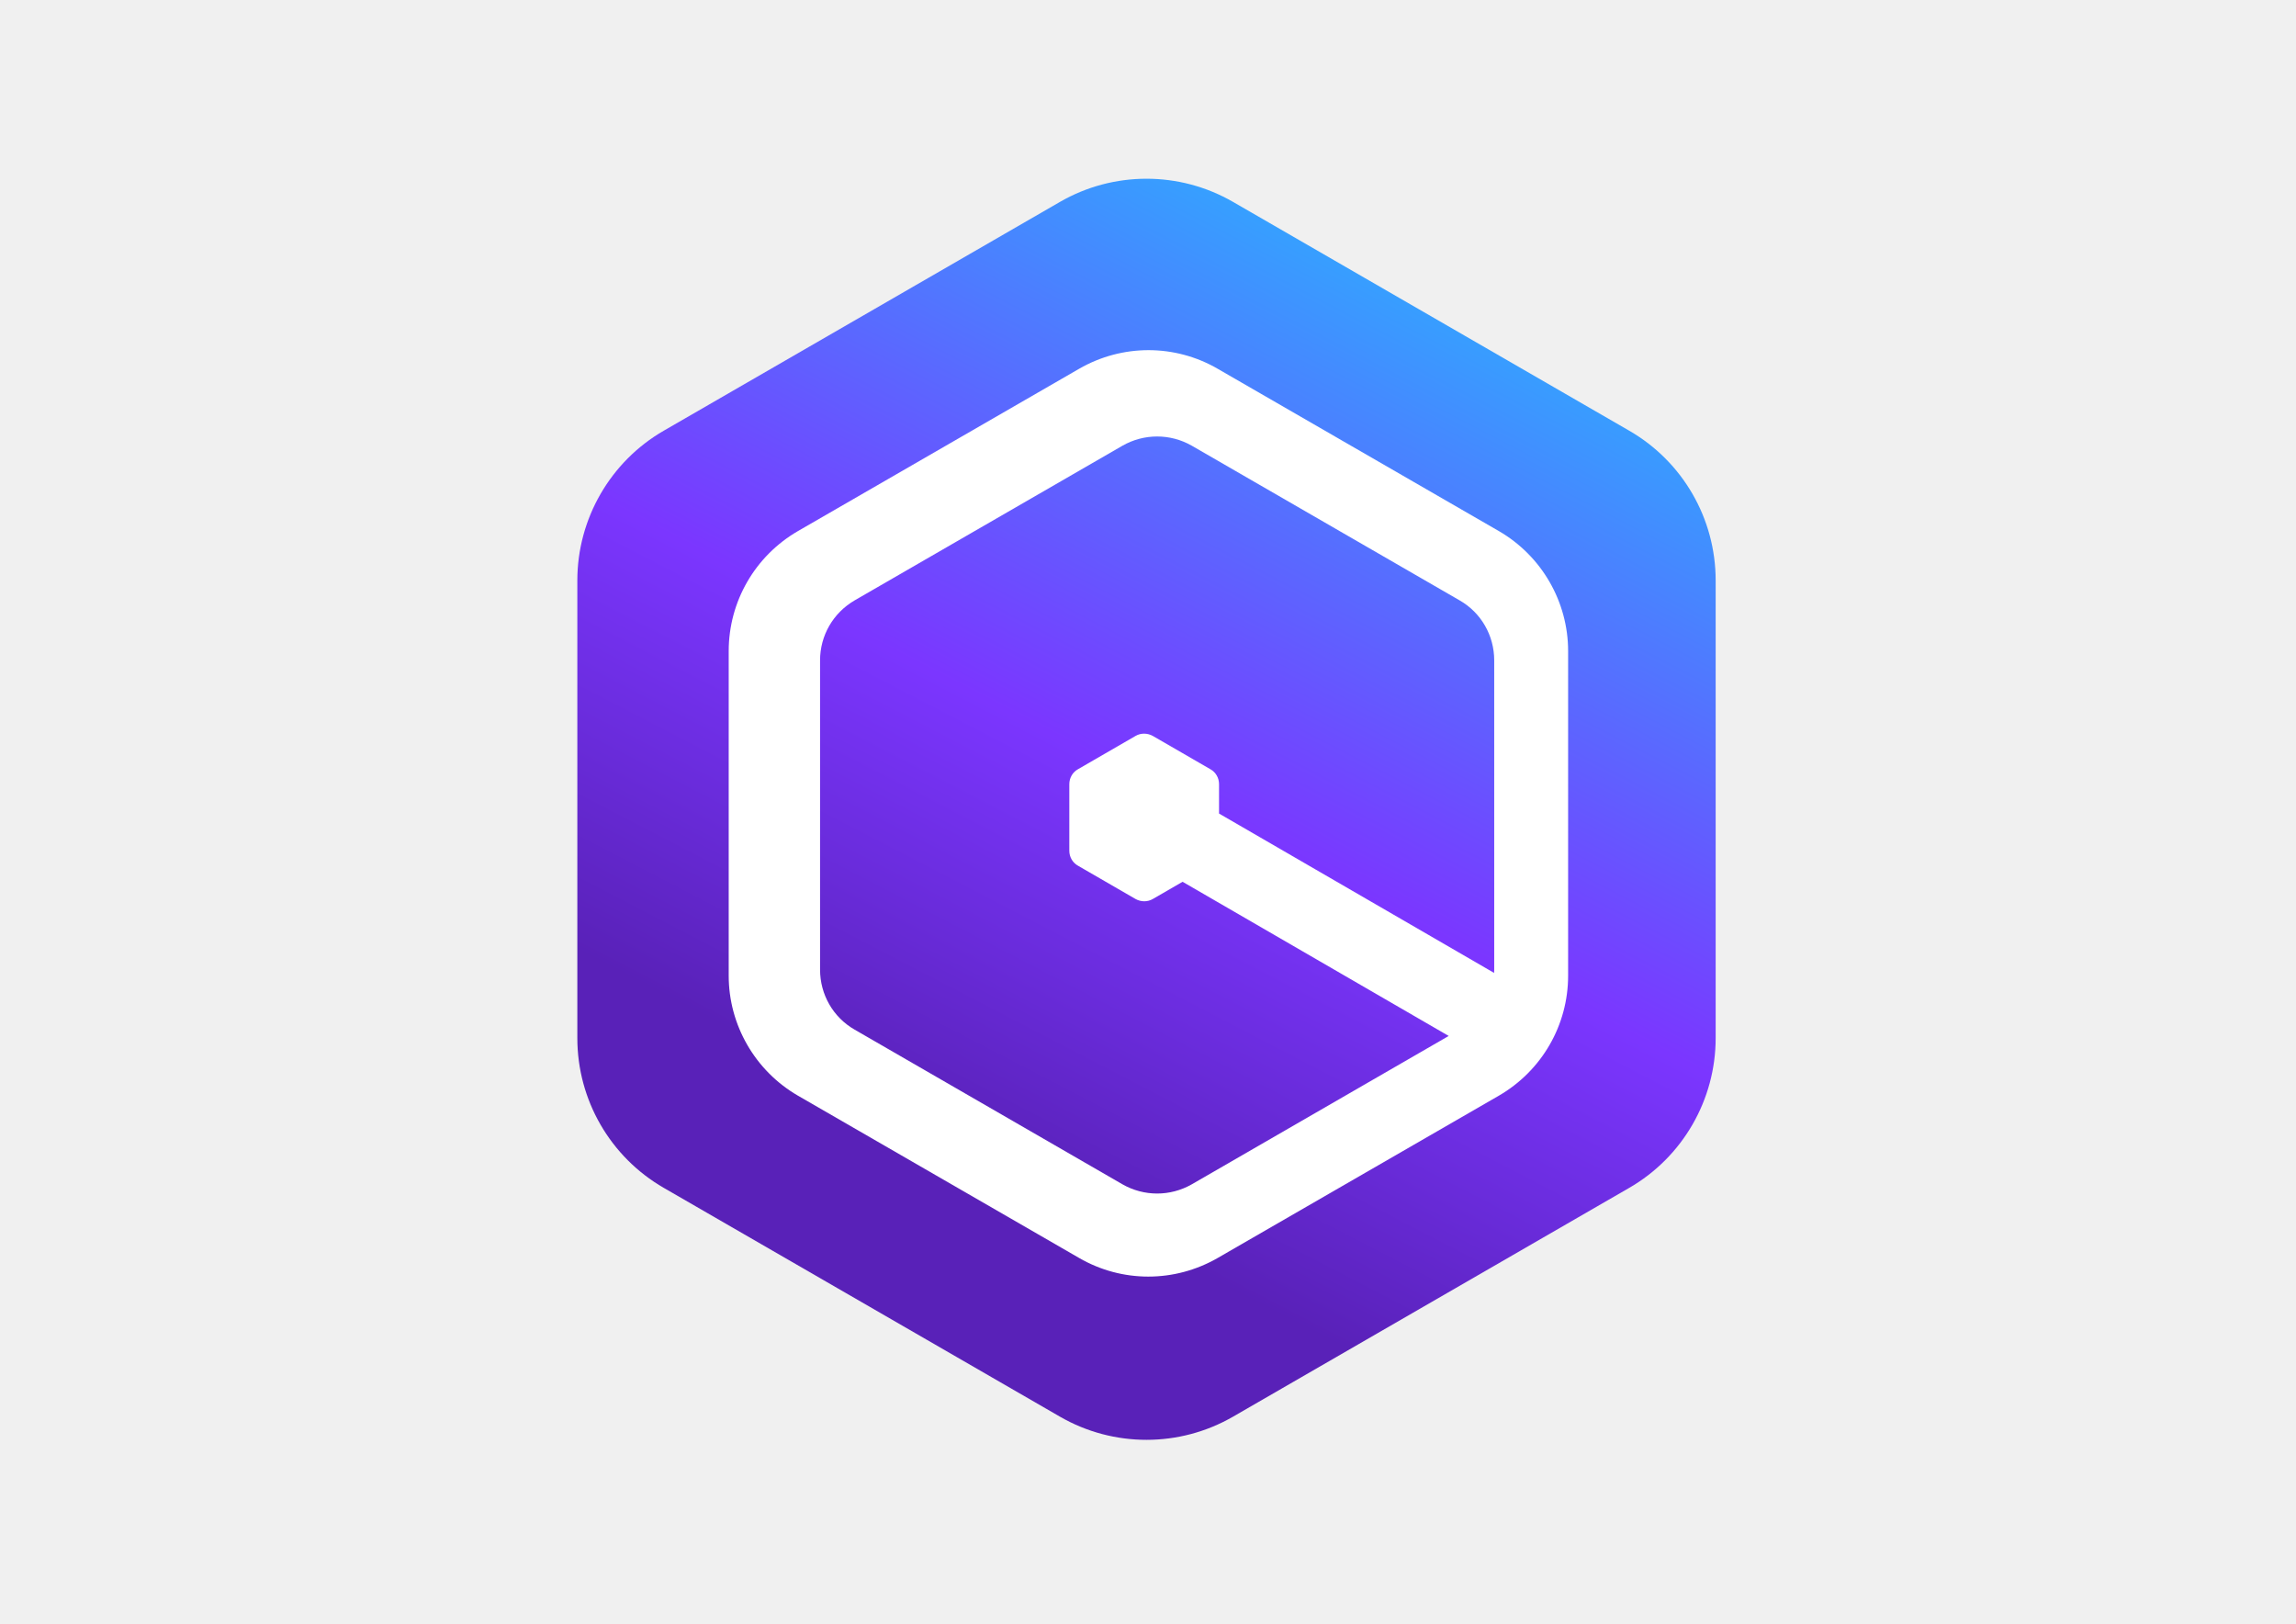
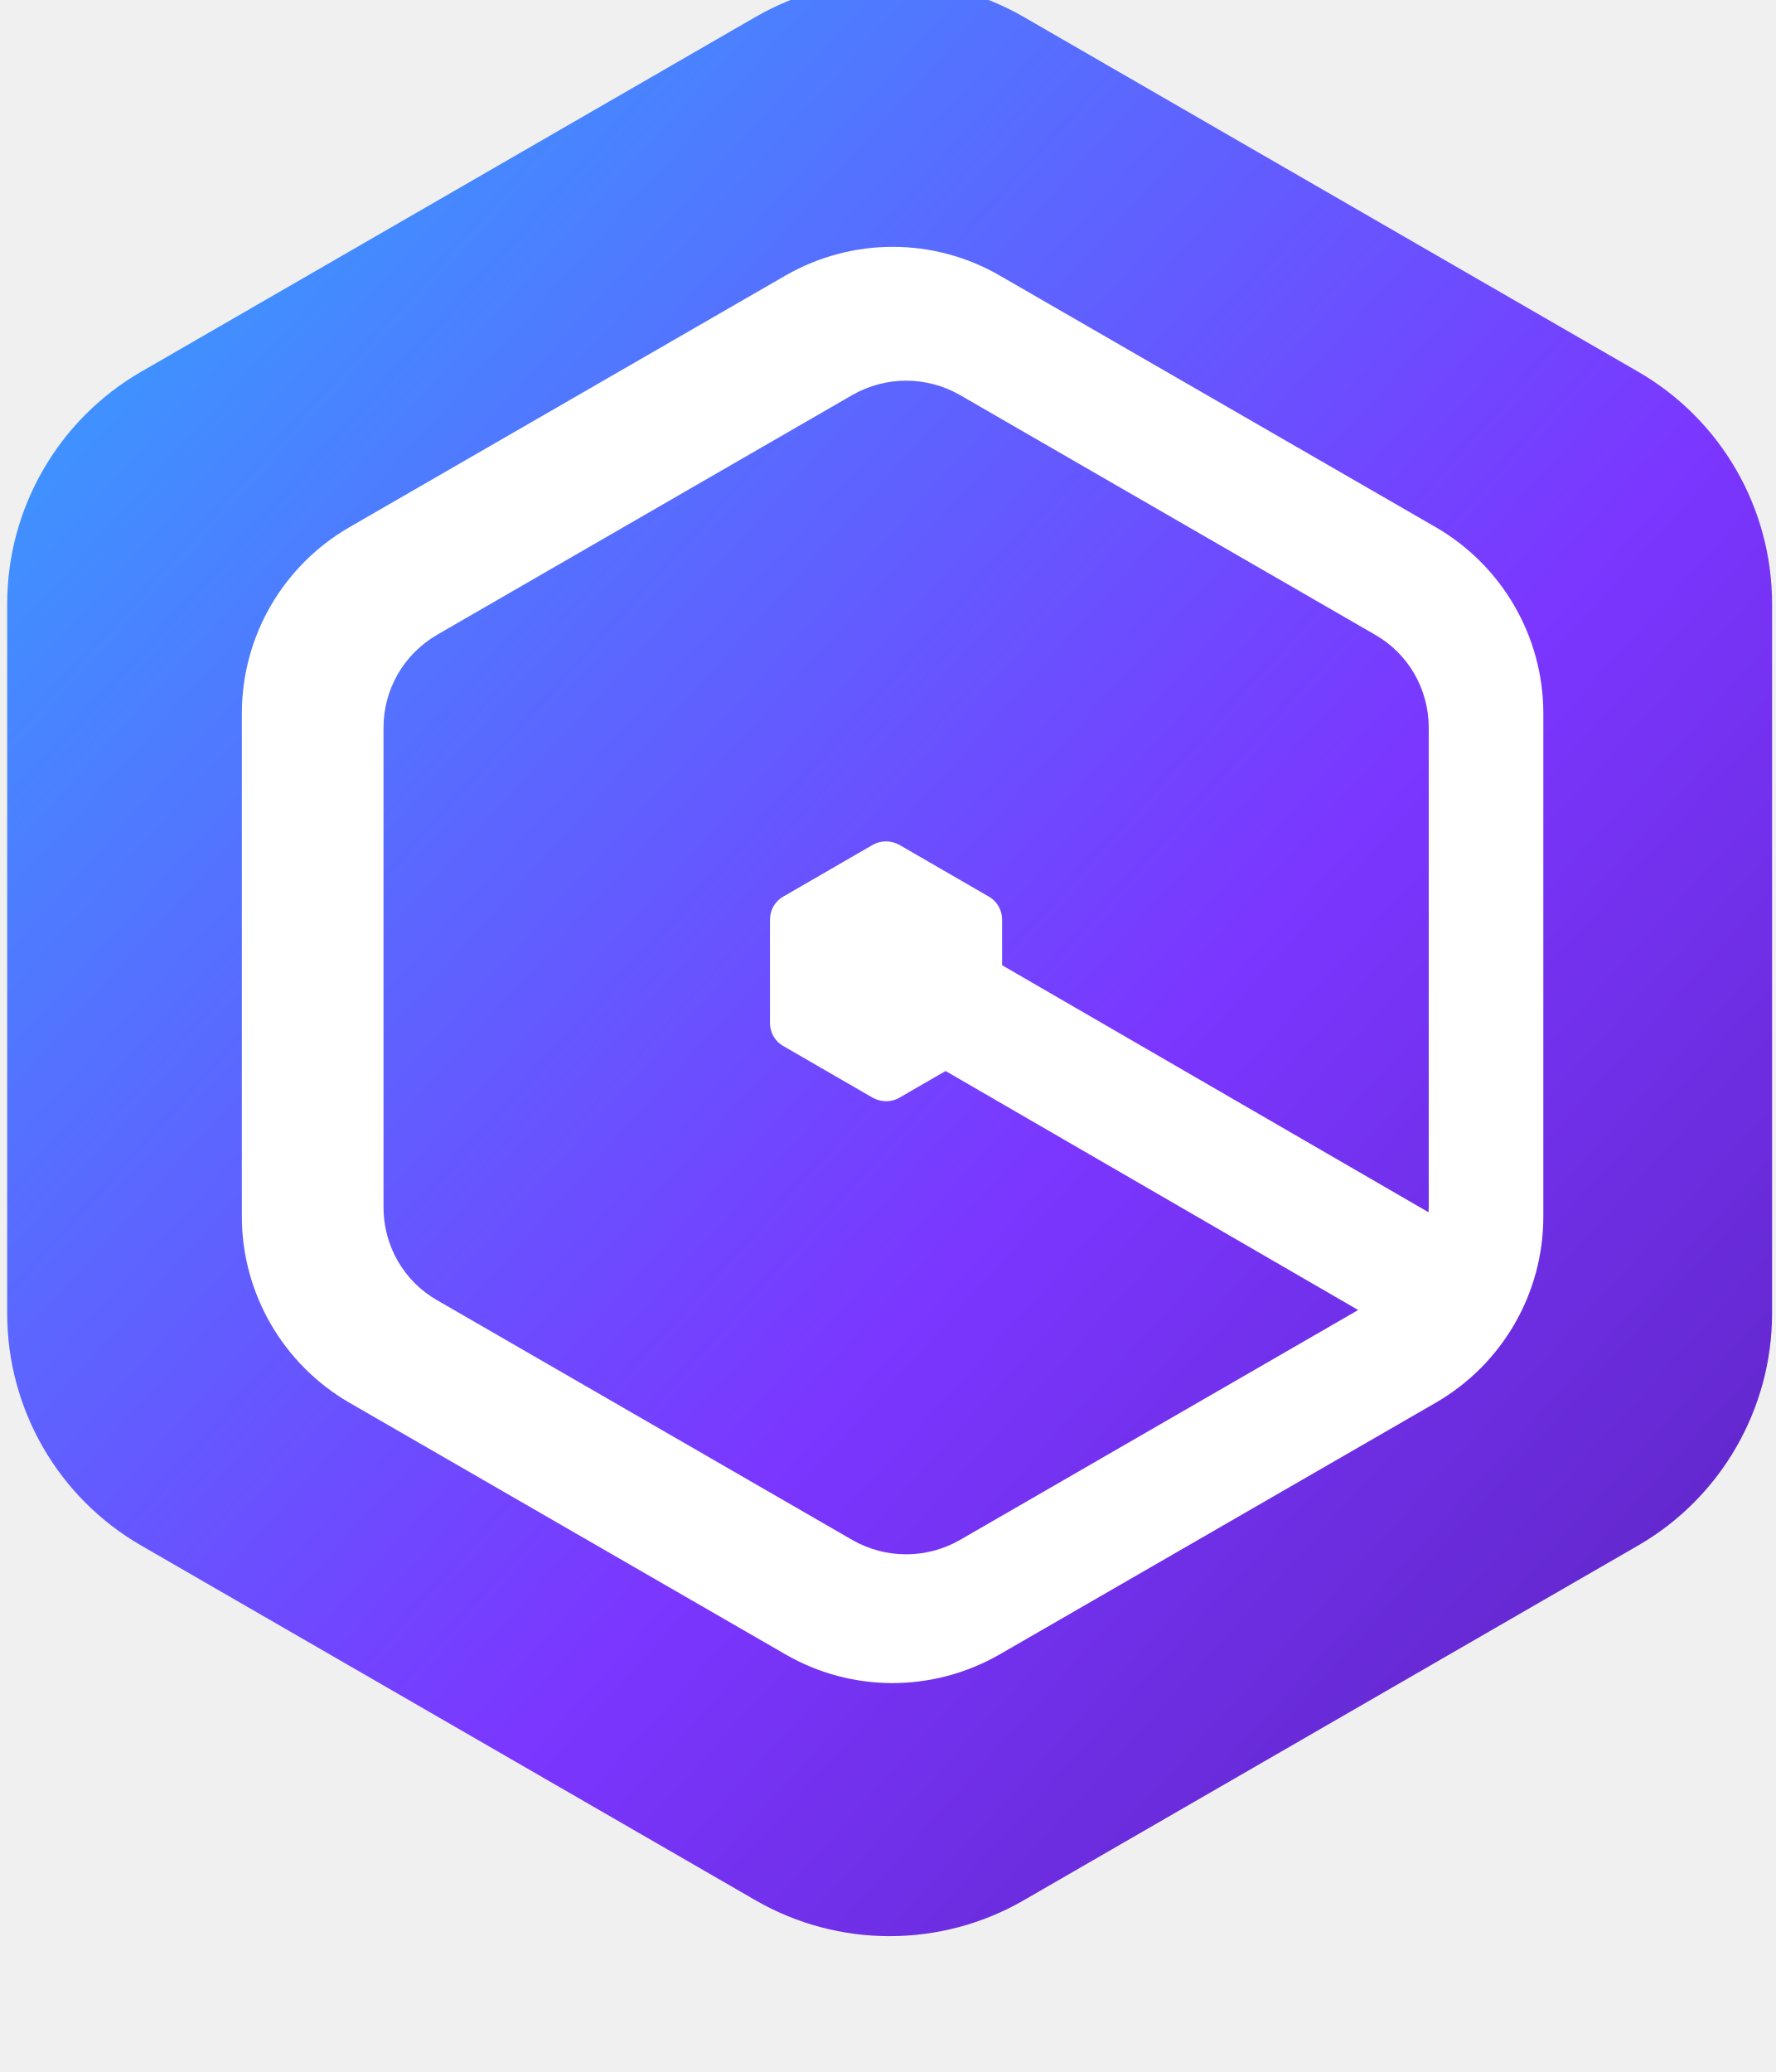
- <svg xmlns="http://www.w3.org/2000/svg" xmlns:xlink="http://www.w3.org/1999/xlink" id="katman_1" version="1.1" viewBox="0 0 841.9 595.3">
+ <svg xmlns="http://www.w3.org/2000/svg" viewBox="210 70 420 490">
  <defs>
-     <style>
-       .st0 {
-         fill: #2e3c4e;
-       }
- 
-       .st1 {
-         opacity: 0;
-       }
- 
-       .st1, .st2, .st3, .st4, .st5, .st6, .st7, .st8 {
-         display: none;
-       }
- 
-       .st9 {
-         fill: #7300e5;
-       }
- 
-       .st10, .st11 {
-         fill: #fff;
-       }
- 
-       .st12 {
-         fill: url(#Adsız_degrade_4);
-       }
- 
-       .st2 {
-         opacity: 0;
-       }
- 
-       .st13 {
-         fill: url(#Adsız_degrade_41);
-       }
- 
-       .st14 {
-         fill: #d7c8f9;
-       }
- 
-       .st15 {
-         fill: none;
-       }
- 
-       .st16 {
-         stroke: #d1d1d6;
-         stroke-width: .5px;
-       }
- 
-       .st16, .st17, .st11 {
-         fill-opacity: 0;
-       }
- 
-       .st3 {
-         opacity: 0;
-       }
- 
-       .st17 {
-         stroke: #fff;
-         stroke-width: 4px;
-       }
- 
-       .st4 {
-         opacity: 0;
-       }
- 
-       .st5 {
-         opacity: 0;
-       }
- 
-       .st7 {
-         opacity: 0;
-       }
- 
-       .st18 {
-         fill: url(#Adsız_degrade_5);
-       }
- 
-       .st8 {
-         opacity: 0;
-       }
- 
-       .st19 {
-         fill: url(#Adsız_degrade_2);
-       }
-     </style>
-     <mask id="mask" x="69.2" y="33.9" width="704" height="528" maskUnits="userSpaceOnUse">
-       <g id="lottie-ymehjmywpqh__lottie_element_1058_2">
-         <g>
-           <rect class="st11" x="69.2" y="33.9" width="704" height="528" />
-           <g class="st3">
-             <path class="st14" d="M324.5,185.8v33.5c0,4.4-3.6,8-8,8h-107.8c-4.4,0-8-3.6-8-8v-33.5c0-4.4,3.6-8,8-8h107.8c4.4,0,8,3.6,8,8Z" />
-           </g>
-         </g>
-       </g>
-     </mask>
-     <linearGradient id="Adsız_degrade_2" data-name="Adsız degrade 2" x1="68.8" y1="563" x2="-1.8" y2="563.4" gradientTransform="translate(194.4 765.6) scale(1 -1)" gradientUnits="userSpaceOnUse">
-       <stop offset="0" stop-color="#fff" />
-       <stop offset=".5" stop-color="#fff" stop-opacity=".7" />
-       <stop offset="1" stop-color="#fff" stop-opacity=".4" />
-     </linearGradient>
-     <mask id="mask-1" x="69.2" y="33.9" width="704" height="528" maskUnits="userSpaceOnUse">
-       <g id="lottie-ymehjmywpqh__lottie_element_1038_2">
-         <g>
-           <rect class="st11" x="69.2" y="33.9" width="704" height="528" />
-           <g class="st3">
-             <path d="M329.4,427.5v34c0,4.4-3.6,8-8,8h-127.2c-4.4.1-8-3.5-8-7.9v-34c0-4.4,3.6-8,8-8h127.2c4.4-.1,8,3.5,8,7.9Z" />
-           </g>
-         </g>
-       </g>
-     </mask>
-     <linearGradient id="Adsız_degrade_4" data-name="Adsız degrade 4" x1="69.7" y1="567.5" x2="-11.4" y2="566.9" gradientTransform="translate(178.6 1012.1) scale(1 -1)" gradientUnits="userSpaceOnUse">
-       <stop offset="0" stop-color="#fff" />
-       <stop offset=".5" stop-color="#fff" stop-opacity=".6" />
-       <stop offset="1" stop-color="#fff" stop-opacity=".2" />
-     </linearGradient>
-     <mask id="mask-2" x="69.2" y="33.9" width="704" height="528" maskUnits="userSpaceOnUse">
-       <g id="lottie-ymehjmywpqh__lottie_element_1018_2">
-         <g>
-           <rect class="st11" x="69.2" y="33.9" width="704" height="528" />
-           <g class="st3">
-             <path class="st9" d="M689.3,383.8v34.2c-.1,4.4-3.7,8-8.1,8h-150.3c-4.4,0-8-3.6-8-8v-34.2c.1-4.4,3.7-8,8.1-8h150.2c4.4,0,8,3.6,8,8Z" />
-           </g>
-         </g>
-       </g>
-     </mask>
-     <linearGradient id="Adsız_degrade_41" data-name="Adsız degrade 4" x1="21.7" y1="568.3" x2="163.7" y2="568.3" gradientTransform="translate(551.4 969.2) scale(1 -1)" xlink:href="#Adsız_degrade_4" />
-     <linearGradient id="Adsız_degrade_5" data-name="Adsız degrade 5" x1="56.8" y1="647.8" x2="-1.1" y2="536.3" gradientTransform="translate(349.3 2027.2) scale(3 -3)" gradientUnits="userSpaceOnUse">
-       <stop offset="0" stop-color="#2fabff" />
-       <stop offset=".3" stop-color="#5570ff" />
-       <stop offset=".6" stop-color="#7b36ff" />
-       <stop offset=".8" stop-color="#6a2cdc" />
-       <stop offset="1" stop-color="#5921b8" />
+     <linearGradient id="amazon_q_grad" x1="0%" y1="0%" x2="100%" y2="100%">
+       <stop offset="0%" stop-color="#2fabff" />
+       <stop offset="30%" stop-color="#5570ff" />
+       <stop offset="60%" stop-color="#7b36ff" />
+       <stop offset="80%" stop-color="#6a2cdc" />
+       <stop offset="100%" stop-color="#5921b8" />
    </linearGradient>
  </defs>
-   <rect class="st15" x="69.2" y="33.9" width="704" height="528" />
-   <g class="st5">
-     <path class="st17" d="M424.4,138.3c-2.9-1.6-7.6-1.6-10.5,0l-130.4,69.8c-2.9,1.6-5.3,5.5-5.3,8.8v154.3c0,3.3,2.4,7.3,5.2,8.9l130.4,72.3c2.9,1.6,7.6,1.6,10.5,0l131.5-72.1c2.9-1.6,5.3-5.6,5.3-8.9v-151.8c0-3.3-2.4-7.3-5.3-8.9l-131.5-72.5Z" />
-   </g>
-   <g class="st2">
-     <path class="st17" d="M424.4,138.3c-2.9-1.6-7.6-1.6-10.5,0l-130.4,69.8c-2.9,1.6-5.3,5.5-5.3,8.8v154.3c0,3.3,2.4,7.3,5.2,8.9l130.4,72.3c2.9,1.6,7.6,1.6,10.5,0l131.5-72.1c2.9-1.6,5.3-5.6,5.3-8.9v-151.8c0-3.3-2.4-7.3-5.3-8.9l-131.5-72.5Z" />
-   </g>
-   <g class="st1">
-     <path class="st17" d="M424.4,138.3c-2.9-1.6-7.6-1.6-10.5,0l-130.4,69.8c-2.9,1.6-5.3,5.5-5.3,8.8v154.3c0,3.3,2.4,7.3,5.2,8.9l130.4,72.3c2.9,1.6,7.6,1.6,10.5,0l131.5-72.1c2.9-1.6,5.3-5.6,5.3-8.9v-151.8c0-3.3-2.4-7.3-5.3-8.9l-131.5-72.5Z" />
-   </g>
-   <g class="st5">
-     <path class="st17" d="M424.4,138.3c-2.9-1.6-7.6-1.6-10.5,0l-130.4,69.8c-2.9,1.6-5.3,5.5-5.3,8.8v154.3c0,3.3,2.4,7.3,5.2,8.9l130.4,72.3c2.9,1.6,7.6,1.6,10.5,0l131.5-72.1c2.9-1.6,5.3-5.6,5.3-8.9v-151.8c0-3.3-2.4-7.3-5.3-8.9l-131.5-72.5Z" />
-   </g>
-   <g class="st4">
-     <path class="st17" d="M424.4,139.4c-2.9-1.6-7.6-1.6-10.5,0l-129.6,69.3c-2.9,1.6-5.3,5.5-5.3,8.8v153.3c0,3.3,2.4,7.3,5.2,8.9l129.6,71.9c2.9,1.6,7.6,1.6,10.5,0l130.7-71.6c2.9-1.6,5.3-5.6,5.3-8.9v-150.9c0-3.3-2.4-7.3-5.3-8.9l-130.7-72Z" />
-   </g>
-   <g class="st8">
-     <path class="st17" d="M424.4,157.4c-2.9-1.6-7.7-1.6-10.6,0l-115.9,61.1c-2.9,1.5-5.3,5.5-5.3,8.8v135.9c0,3.3,2.4,7.3,5.2,8.9l116,64.5c2.9,1.6,7.6,1.6,10.5,0l117.1-63.3c2.9-1.6,5.3-5.5,5.3-8.9v-135c0-3.3-2.4-7.3-5.3-8.8l-117.1-63.2Z" />
-   </g>
-   <g class="st3">
-     <g>
-       <path class="st19" d="M324.5,185.8v33.5c0,4.4-3.6,8-8,8h-107.8c-4.4,0-8-3.6-8-8v-33.5c0-4.4,3.6-8,8-8h107.8c4.4,0,8,3.6,8,8Z" />
-       <path class="st16" d="M324.5,185.8v33.5c0,4.4-3.6,8-8,8h-107.8c-4.4,0-8-3.6-8-8v-33.5c0-4.4,3.6-8,8-8h107.8c4.4,0,8,3.6,8,8Z" />
-     </g>
-   </g>
-   <g class="st7">
-     <g class="st6">
-       <path class="st0" d="M236.1,209.6c.2,0,.3-.1.4-.2,0,0,0-.3,0-.5v-1.3c0-.3-.1-.5-.3-.5s-.2,0-.4,0c-.4,0-.8.2-1.3.2-.5,0-.9,0-1.2,0-1.4,0-2.4-.4-3.1-1.1s-1-1.8-1-3.3v-.5c0-1.5.3-2.6,1-3.4s1.7-1.1,3.1-1.1,1.4,0,2.2.3c.2,0,.4,0,.4,0,.2,0,.3-.1.3-.5v-1.3c0-.2,0-.4,0-.5s-.2-.2-.3-.2c-1-.3-1.9-.4-2.9-.4-2.2,0-3.9.6-5.1,1.9-1.2,1.3-1.8,3.1-1.8,5.4s.6,4.1,1.7,5.3c1.2,1.2,2.9,1.8,5.1,1.8s2.2-.1,3.2-.5Z" />
-     </g>
-     <g class="st6">
-       <path class="st0" d="M240.4,204.7c0-2.1.7-3.2,2.1-3.2s2.1,1,2.1,3.2-.7,3.2-2.1,3.2-2.1-1.1-2.1-3.2ZM246.2,208.7c.9-.9,1.3-2.3,1.3-4s-.4-3-1.3-4c-.9-.9-2.1-1.4-3.7-1.4s-2.8.5-3.7,1.4c-.9.9-1.3,2.3-1.3,4s.5,3,1.3,4c.9.9,2.1,1.4,3.7,1.4s2.8-.5,3.7-1.4Z" />
-     </g>
-     <g class="st6">
-       <path class="st0" d="M252.3,209.8c.2,0,.3,0,.4-.1,0,0,.1-.2.1-.4v-7.1c.7-.5,1.4-.7,2.2-.7s.9.1,1.1.4c.2.2.4.7.4,1.2v6.2c0,.2,0,.3.1.4,0,0,.2.1.4.1h1.9c.2,0,.3,0,.4-.1,0,0,.1-.2.1-.4v-7.1c0-1-.3-1.7-.8-2.2-.5-.5-1.2-.8-2.2-.8-1.4,0-2.6.5-3.8,1.4l-.2-.7c0-.3-.2-.4-.6-.4h-1.4c-.2,0-.3,0-.4.1,0,0-.1.2-.1.4v9.2c0,.2,0,.3.1.4,0,0,.2.1.4.1h1.9Z" />
-     </g>
-     <g class="st6">
-       <path class="st0" d="M267.7,209.7c.2,0,.3-.1.3-.2,0,0,0-.2,0-.5v-1c0-.3-.1-.4-.3-.4s-.3,0-.5,0c-.2,0-.4,0-.6,0-.5,0-.9,0-1.1-.3-.2-.2-.3-.5-.3-.9v-4.8h2.3c.2,0,.3,0,.4-.1s.1-.2.1-.4v-1.2c0-.2,0-.3-.1-.4,0,0-.2-.1-.4-.1h-2.3v-2.3c0-.2,0-.3-.1-.4,0,0-.2-.1-.4-.1h-1.4c-.2,0-.3,0-.4.1,0,0-.1.2-.2.4l-.4,2.3-1.1.2c-.2,0-.3,0-.4.2,0,0-.1.2-.1.4v.8c0,.2,0,.3.1.4,0,0,.2.1.4.1h1v4.9c0,1.1.3,1.9.8,2.5.5.5,1.4.8,2.5.8s1.4,0,2-.3Z" />
-     </g>
-     <g class="st6">
-       <path class="st0" d="M272.5,203.6c0-.8.3-1.3.7-1.7.4-.4.9-.6,1.6-.6,1.1,0,1.7.7,1.7,2v.3h-3.9ZM278.3,209.6c.2,0,.3-.1.4-.2,0,0,0-.2,0-.4v-.9c0-.3-.1-.5-.3-.5s0,0-.1,0h-.1c-1,.3-1.8.4-2.6.4s-1.8-.2-2.3-.6-.8-1-.8-1.9h5.8c.2,0,.3,0,.4,0s.1-.2.2-.4c0-.5,0-1,0-1.4,0-1.3-.4-2.4-1.1-3.1-.7-.7-1.7-1.1-3-1.1s-2.8.5-3.7,1.4c-.9,1-1.3,2.3-1.3,4s.4,3.1,1.3,4c.9.9,2.2,1.4,3.9,1.4s2.2-.2,3.2-.6Z" />
-     </g>
-     <g class="st6">
-       <path class="st0" d="M283.6,209.8c.2,0,.3,0,.4-.1,0,0,.1-.2.1-.4v-7.1c.7-.5,1.4-.7,2.2-.7s.9.1,1.1.4c.2.2.4.7.4,1.2v6.2c0,.2,0,.3.1.4,0,0,.2.1.4.1h1.9c.2,0,.3,0,.4-.1,0,0,.1-.2.1-.4v-7.1c0-1-.3-1.7-.8-2.2-.5-.5-1.2-.8-2.2-.8-1.4,0-2.6.5-3.8,1.4l-.2-.7c0-.3-.2-.4-.6-.4h-1.4c-.2,0-.3,0-.4.1,0,0-.1.2-.1.4v9.2c0,.2,0,.3.1.4,0,0,.2.1.4.1h1.9Z" />
-     </g>
-     <g class="st6">
-       <path class="st0" d="M299.1,209.7c.2,0,.3-.1.3-.2,0,0,0-.2,0-.5v-1c0-.3-.1-.4-.3-.4s-.3,0-.5,0c-.2,0-.4,0-.6,0-.5,0-.9,0-1.1-.3-.2-.2-.3-.5-.3-.9v-4.8h2.3c.2,0,.3,0,.4-.1s.1-.2.1-.4v-1.2c0-.2,0-.3-.1-.4,0,0-.2-.1-.4-.1h-2.3v-2.3c0-.2,0-.3-.1-.4,0,0-.2-.1-.4-.1h-1.4c-.2,0-.3,0-.4.1,0,0-.1.2-.2.4l-.4,2.3-1.1.2c-.2,0-.3,0-.4.2,0,0-.1.2-.1.4v.8c0,.2,0,.3.1.4,0,0,.2.1.4.1h1v4.9c0,1.1.3,1.9.8,2.5.5.5,1.4.8,2.5.8s1.4,0,2-.3Z" />
-     </g>
-   </g>
-   <g class="st3">
-     <g>
-       <path class="st12" d="M329.4,427.5v34c0,4.4-3.6,8-8,8h-127.2c-4.4.1-8-3.5-8-7.9v-34c0-4.4,3.6-8,8-8h127.2c4.4-.1,8,3.5,8,7.9Z" />
-       <path class="st16" d="M329.4,427.5v34c0,4.4-3.6,8-8,8h-127.2c-4.4.1-8-3.5-8-7.9v-34c0-4.4,3.6-8,8-8h127.2c4.4-.1,8,3.5,8,7.9Z" />
-     </g>
-   </g>
-   <g class="st7">
-     <g class="st6">
-       <path class="st0" d="M213.9,439.7h1.7c2.4,0,3.6,1.5,3.6,4.4v.4c0,2.9-1.2,4.4-3.6,4.4h-1.7v-9.2ZM215.9,451.2c2,0,3.6-.6,4.7-1.8,1.1-1.2,1.7-2.9,1.7-5.1s-.6-3.9-1.7-5.1c-1.1-1.2-2.7-1.8-4.8-1.8h-4.5c-.2,0-.3,0-.4.1,0,0-.1.2-.1.4v12.9c0,.2,0,.3.1.4,0,0,.2.1.4.1h4.5Z" />
-     </g>
-     <g class="st6">
-       <path class="st0" d="M227.4,449.3c-.2-.2-.3-.5-.3-1,0-.9.6-1.4,1.7-1.4s1,0,1.6.1v1.7c-.3.2-.6.5-1,.6s-.7.2-1,.2-.7-.1-1-.3ZM229.1,451.2c.5-.2,1-.5,1.4-.9v.5c.2.2.2.3.3.3,0,0,.2.1.4.1h1.4c.2,0,.3,0,.4-.1,0,0,.1-.2.1-.4v-6.6c0-1.2-.3-2.1-1-2.6-.6-.6-1.6-.8-3-.8s-1.3,0-2,.2c-.7.1-1.2.3-1.7.5-.2,0-.3.2-.4.2,0,0,0,.2,0,.4v.9c0,.3.1.5.3.5s0,0,.1,0c0,0,0,0,.1,0,1.1-.3,2.2-.5,3.1-.5s1.2.1,1.4.3c.2.2.4.7.4,1.3v1c-.8-.2-1.5-.3-2.1-.3s-1.5.1-2.1.4c-.6.3-1.1.6-1.4,1.1-.3.5-.5,1.1-.5,1.7,0,.9.3,1.7.9,2.2.6.6,1.4.8,2.4.8s1-.1,1.6-.3Z" />
-     </g>
-     <g class="st6">
-       <path class="st0" d="M241.5,451.1c.2,0,.3-.1.3-.2,0,0,0-.2,0-.5v-1c0-.3-.1-.4-.3-.4s-.3,0-.5,0c-.2,0-.4,0-.6,0-.5,0-.9,0-1.1-.3-.2-.2-.3-.5-.3-.9v-4.8h2.3c.2,0,.3,0,.4-.1s.1-.2.1-.4v-1.2c0-.2,0-.3-.1-.4,0,0-.2-.1-.4-.1h-2.3v-2.3c0-.2,0-.3-.1-.4,0,0-.2-.1-.4-.1h-1.4c-.2,0-.3,0-.4.1,0,0-.1.2-.2.4l-.4,2.3-1.1.2c-.2,0-.3,0-.4.2,0,0-.1.2-.1.4v.8c0,.2,0,.3.1.4,0,0,.2.1.4.1h1v4.9c0,1.1.3,1.9.8,2.5.5.5,1.4.8,2.5.8s1.4,0,2-.3Z" />
-     </g>
-     <g class="st6">
-       <path class="st0" d="M246.6,449.3c-.2-.2-.3-.5-.3-1,0-.9.6-1.4,1.7-1.4s1,0,1.6.1v1.7c-.3.2-.6.5-1,.6s-.7.2-1,.2-.7-.1-1-.3ZM248.3,451.2c.5-.2,1-.5,1.4-.9v.5c.2.2.2.3.3.3,0,0,.2.1.4.1h1.4c.2,0,.3,0,.4-.1,0,0,.1-.2.1-.4v-6.6c0-1.2-.3-2.1-1-2.6-.6-.6-1.6-.8-3-.8s-1.3,0-2,.2c-.7.1-1.2.3-1.7.5-.2,0-.3.2-.4.2,0,0,0,.2,0,.4v.9c0,.3.1.5.3.5s0,0,.1,0c0,0,0,0,.1,0,1.1-.3,2.2-.5,3.1-.5s1.2.1,1.4.3c.2.2.4.7.4,1.3v1c-.8-.2-1.5-.3-2.1-.3s-1.5.1-2.1.4c-.6.3-1.1.6-1.4,1.1-.3.5-.5,1.1-.5,1.7,0,.9.3,1.7.9,2.2.6.6,1.4.8,2.4.8s1-.1,1.6-.3Z" />
-     </g>
-     <g class="st6">
-       <path class="st0" d="M263,450.8c.6-.4,1.1-1.1,1.5-1.9.4-.8.6-1.8.6-2.9,0-1.6-.4-2.9-1.1-3.8-.8-.9-1.8-1.4-3.1-1.4s-1,.1-1.5.3c-.5.2-1,.5-1.4.8v-4.9c0-.2,0-.3-.1-.4,0,0-.2-.1-.4-.1h-1.9c-.2,0-.3,0-.4.1,0,0-.1.2-.1.4v13.8c0,.2,0,.3.1.4,0,0,.2.1.4.1h1.5c.3,0,.5-.2.6-.4v-.6c.5.4.9.7,1.5.9.5.2,1.1.3,1.7.3s1.6-.2,2.2-.7ZM257.9,448.7v-5.3c.6-.4,1.3-.5,2-.5s1.3.2,1.7.8.5,1.3.5,2.4-.2,1.9-.5,2.4-.9.8-1.6.8-1.4-.2-2-.5Z" />
-     </g>
-     <g class="st6">
-       <path class="st0" d="M269.8,449.3c-.2-.2-.3-.5-.3-1,0-.9.6-1.4,1.7-1.4s1,0,1.6.1v1.7c-.3.2-.6.5-1,.6s-.7.2-1,.2-.7-.1-1-.3ZM271.5,451.2c.5-.2,1-.5,1.4-.9v.5c.2.2.2.3.3.3,0,0,.2.1.4.1h1.4c.2,0,.3,0,.4-.1,0,0,.1-.2.1-.4v-6.6c0-1.2-.3-2.1-1-2.6-.6-.6-1.6-.8-3-.8s-1.3,0-2,.2c-.7.1-1.2.3-1.7.5-.2,0-.3.2-.4.2,0,0,0,.2,0,.4v.9c0,.3.1.5.3.5s0,0,.1,0c0,0,0,0,.1,0,1.1-.3,2.2-.5,3.1-.5s1.2.1,1.4.3c.2.2.4.7.4,1.3v1c-.8-.2-1.5-.3-2.1-.3s-1.5.1-2.1.4c-.6.3-1.1.6-1.4,1.1-.3.5-.5,1.1-.5,1.7,0,.9.3,1.7.9,2.2.6.6,1.4.8,2.4.8s1-.1,1.6-.3Z" />
-     </g>
-     <g class="st6">
-       <path class="st0" d="M284.1,450.7c.8-.6,1.1-1.4,1.1-2.4s-.2-1.3-.5-1.7c-.3-.4-.9-.8-1.8-1.2l-1.5-.6c-.5-.2-.8-.4-1-.5-.2-.1-.2-.3-.2-.6s.1-.5.4-.6c.3-.1.6-.2,1.2-.2s1.4,0,1.9.2c.3,0,.5.1.6.1.2,0,.3-.1.3-.5v-.9c0-.2,0-.4,0-.5,0,0-.2-.2-.3-.2-.8-.3-1.7-.5-2.7-.5s-2.2.3-2.9.8c-.7.5-1.1,1.3-1.1,2.2s.2,1.3.5,1.8c.4.5,1,.9,1.8,1.2l1.6.6c.5.2.8.3.9.5.1.2.2.4.2.6,0,.7-.5,1-1.4,1s-1,0-1.5-.1c-.5,0-1-.2-1.5-.3-.1,0-.2,0-.3,0-.2,0-.3.1-.3.5v.9c0,.2,0,.3,0,.4,0,0,.2.2.4.2.9.4,2,.6,3.2.6s2.2-.3,3-.9Z" />
-     </g>
-     <g class="st6">
-       <path class="st0" d="M289.3,445c0-.8.3-1.3.7-1.7.4-.4.9-.6,1.6-.6,1.1,0,1.7.7,1.7,2v.3h-3.9ZM295.1,451c.2,0,.3-.1.4-.2,0,0,0-.2,0-.4v-.9c0-.3-.1-.5-.3-.5s0,0-.1,0h-.1c-1,.3-1.8.4-2.6.4s-1.8-.2-2.3-.6-.8-1-.8-1.9h5.8c.2,0,.3,0,.4,0s.1-.2.2-.4c0-.5,0-1,0-1.4,0-1.3-.4-2.4-1.1-3.1-.7-.7-1.7-1.1-3-1.1s-2.8.5-3.7,1.4c-.9,1-1.3,2.3-1.3,4s.4,3.1,1.3,4c.9.9,2.2,1.4,3.9,1.4s2.2-.2,3.2-.6Z" />
-     </g>
-     <g class="st6">
-       <path class="st0" d="M303.8,450.7c.8-.6,1.1-1.4,1.1-2.4s-.2-1.3-.5-1.7c-.3-.4-.9-.8-1.8-1.2l-1.5-.6c-.5-.2-.8-.4-1-.5-.2-.1-.2-.3-.2-.6s.1-.5.4-.6c.3-.1.6-.2,1.2-.2s1.4,0,1.9.2c.3,0,.5.1.6.1.2,0,.3-.1.3-.5v-.9c0-.2,0-.4,0-.5,0,0-.2-.2-.3-.2-.8-.3-1.7-.5-2.7-.5s-2.2.3-2.9.8c-.7.5-1.1,1.3-1.1,2.2s.2,1.3.5,1.8c.4.5,1,.9,1.8,1.2l1.6.6c.5.2.8.3.9.5.1.2.2.4.2.6,0,.7-.5,1-1.4,1s-1,0-1.5-.1c-.5,0-1-.2-1.5-.3-.1,0-.2,0-.3,0-.2,0-.3.1-.3.5v.9c0,.2,0,.3,0,.4,0,0,.2.2.4.2.9.4,2,.6,3.2.6s2.2-.3,3-.9Z" />
-     </g>
-   </g>
-   <g class="st3">
-     <g>
-       <path class="st13" d="M689.3,383.8v34.2c-.1,4.4-3.7,8-8.1,8h-150.3c-4.4,0-8-3.6-8-8v-34.2c.1-4.4,3.7-8,8.1-8h150.2c4.4,0,8,3.6,8,8Z" />
-       <path class="st16" d="M689.3,383.8v34.2c-.1,4.4-3.7,8-8.1,8h-150.3c-4.4,0-8-3.6-8-8v-34.2c.1-4.4,3.7-8,8.1-8h150.2c4.4,0,8,3.6,8,8Z" />
-     </g>
-   </g>
-   <g class="st7">
-     <g class="st6">
-       <path class="st0" d="M549.5,407.8c.2,0,.4,0,.5-.1,0,0,.2-.2.2-.4l.8-2.6h4.8l.8,2.6c0,.2.2.3.2.4.1,0,.2.1.4.1h2.2c.3,0,.4-.1.4-.3s0-.1,0-.2c0,0,0-.2-.1-.3l-4.4-12.5c0-.2-.1-.3-.2-.4,0,0-.3-.1-.5-.1h-2.2c-.2,0-.3,0-.3,0,0,0-.1,0-.2.2,0,0-.1.2-.2.3l-4.4,12.5c0,.1,0,.2-.1.3,0,.1,0,.2,0,.2,0,.2.1.3.4.3h2.1ZM551.7,402.5l1.7-5.8,1.8,5.8h-3.5Z" />
-     </g>
-     <g class="st6">
-       <path class="st0" d="M564.9,405.3v-5.3c.6-.4,1.3-.5,2-.5s1.3.2,1.7.8.5,1.3.5,2.4-.2,1.9-.5,2.4-.9.8-1.6.8-1.4-.2-2-.5ZM564.4,412c.2,0,.3,0,.4-.1,0,0,.1-.2.1-.4v-4.4c.3.3.8.5,1.3.7.5.2,1,.3,1.6.3.8,0,1.6-.2,2.2-.7.6-.4,1.1-1.1,1.5-1.9.4-.8.6-1.8.6-2.9,0-1.6-.4-2.9-1.1-3.8-.8-.9-1.8-1.4-3.1-1.4s-1.2.1-1.7.3c-.6.2-1,.5-1.4.9v-.5c-.2-.3-.4-.4-.7-.4h-1.4c-.2,0-.3,0-.4.1,0,0-.1.2-.1.4v13.3c0,.2,0,.3.1.4,0,0,.2.1.4.1h1.9Z" />
-     </g>
-     <g class="st6">
-       <path class="st0" d="M577.2,405.3v-5.3c.6-.4,1.3-.5,2-.5s1.3.2,1.7.8.5,1.3.5,2.4-.2,1.9-.5,2.4-.9.8-1.6.8-1.4-.2-2-.5ZM576.7,412c.2,0,.3,0,.4-.1,0,0,.1-.2.1-.4v-4.4c.3.3.8.5,1.3.7.5.2,1,.3,1.6.3.8,0,1.6-.2,2.2-.7.6-.4,1.1-1.1,1.5-1.9.4-.8.6-1.8.6-2.9,0-1.6-.4-2.9-1.1-3.8-.8-.9-1.8-1.4-3.1-1.4s-1.2.1-1.7.3c-.6.2-1,.5-1.4.9v-.5c-.2-.3-.4-.4-.7-.4h-1.4c-.2,0-.3,0-.4.1,0,0-.1.2-.1.4v13.3c0,.2,0,.3.1.4,0,0,.2.1.4.1h1.9Z" />
-     </g>
-     <g class="st6">
-       <path class="st0" d="M590.6,407.8c.2,0,.3-.1.4-.2,0,0,0-.2,0-.5v-1c0-.2,0-.3,0-.3,0,0-.1-.1-.3-.1s-.1,0-.2,0c0,0-.2,0-.3,0-.5,0-.7-.3-.7-1v-11.2c0-.2,0-.3-.1-.4,0,0-.2-.1-.4-.1h-1.9c-.2,0-.3,0-.4.1,0,0-.1.2-.1.4v11.4c0,2,.9,3,2.7,3s1,0,1.4-.2Z" />
-     </g>
-     <g class="st6">
-       <path class="st0" d="M595.8,395.6c.3-.3.5-.7.5-1.1s-.2-.9-.5-1.1-.7-.4-1.2-.4-.9.1-1.2.4c-.3.3-.5.7-.5,1.1s.1.9.5,1.1c.3.3.7.4,1.2.4s.9-.1,1.2-.4ZM595.5,407.8c.2,0,.3,0,.4-.1,0,0,.1-.2.1-.4v-9.2c0-.2,0-.3-.1-.4,0,0-.2-.1-.4-.1h-1.9c-.2,0-.3,0-.4.1,0,0-.1.2-.1.4v9.2c0,.2,0,.3.1.4,0,0,.2.1.4.1h1.9Z" />
-     </g>
-     <g class="st6">
-       <path class="st0" d="M604.6,408c.4,0,.8-.2,1.2-.3.2,0,.3-.1.3-.2,0,0,0-.2,0-.4v-1c0-.3-.1-.4-.3-.4s-.2,0-.3,0c-.6.2-1.1.2-1.6.2-.9,0-1.6-.2-2-.7-.4-.5-.6-1.2-.6-2.2v-.3c0-1,.2-1.8.7-2.2.4-.5,1.1-.7,2.1-.7s1,0,1.6.2c0,0,0,0,.1,0,0,0,0,0,.1,0,.2,0,.3-.2.3-.5v-.9c0-.2,0-.4,0-.5,0,0-.2-.2-.4-.2-.7-.3-1.5-.4-2.3-.4-1.6,0-2.9.5-3.8,1.4-.9,1-1.4,2.3-1.4,4s.4,3,1.3,3.9c.9.9,2.1,1.4,3.7,1.4s.8,0,1.2-.1Z" />
-     </g>
-     <g class="st6">
-       <path class="st0" d="M610.7,405.9c-.2-.2-.3-.5-.3-1,0-.9.6-1.4,1.7-1.4s1,0,1.6.1v1.7c-.3.2-.6.5-1,.6s-.7.2-1,.2-.7-.1-1-.3ZM612.4,407.8c.5-.2,1-.5,1.4-.9v.5c.2.2.2.3.3.3,0,0,.2.1.4.1h1.4c.2,0,.3,0,.4-.1,0,0,.1-.2.1-.4v-6.6c0-1.2-.3-2.1-1-2.6-.6-.6-1.6-.8-3-.8s-1.3,0-2,.2c-.7.1-1.2.3-1.7.5-.2,0-.3.2-.4.2,0,0,0,.2,0,.4v.9c0,.3.1.5.3.5s0,0,.1,0c0,0,0,0,.1,0,1.1-.3,2.2-.5,3.1-.5s1.2.1,1.4.3c.2.2.4.7.4,1.3v1c-.8-.2-1.5-.3-2.1-.3s-1.5.1-2.1.4c-.6.3-1.1.6-1.4,1.1-.3.5-.5,1.1-.5,1.7,0,.9.3,1.7.9,2.2.6.6,1.4.8,2.4.8s1-.1,1.6-.3Z" />
-     </g>
-     <g class="st6">
-       <path class="st0" d="M624.7,407.7c.2,0,.3-.1.3-.2,0,0,0-.2,0-.5v-1c0-.3-.1-.4-.3-.4s-.3,0-.5,0c-.2,0-.4,0-.6,0-.5,0-.9,0-1.1-.3-.2-.2-.3-.5-.3-.9v-4.8h2.3c.2,0,.3,0,.4-.1s.1-.2.1-.4v-1.2c0-.2,0-.3-.1-.4,0,0-.2-.1-.4-.1h-2.3v-2.3c0-.2,0-.3-.1-.4,0,0-.2-.1-.4-.1h-1.4c-.2,0-.3,0-.4.1,0,0-.1.2-.2.4l-.4,2.3-1.1.2c-.2,0-.3,0-.4.2,0,0-.1.2-.1.4v.8c0,.2,0,.3.1.4,0,0,.2.1.4.1h1v4.9c0,1.1.3,1.9.8,2.5.5.5,1.4.8,2.5.8s1.4,0,2-.3Z" />
-     </g>
-     <g class="st6">
-       <path class="st0" d="M630.1,395.6c.3-.3.5-.7.5-1.1s-.2-.9-.5-1.1-.7-.4-1.2-.4-.9.1-1.2.4c-.3.3-.5.7-.5,1.1s.1.9.5,1.1c.3.3.7.4,1.2.4s.9-.1,1.2-.4ZM629.9,407.8c.2,0,.3,0,.4-.1,0,0,.1-.2.1-.4v-9.2c0-.2,0-.3-.1-.4,0,0-.2-.1-.4-.1h-1.9c-.2,0-.3,0-.4.1,0,0-.1.2-.1.4v9.2c0,.2,0,.3.1.4,0,0,.2.1.4.1h1.9Z" />
-     </g>
-     <g class="st6">
-       <path class="st0" d="M635.7,402.7c0-2.1.7-3.2,2.1-3.2s2.1,1,2.1,3.2-.7,3.2-2.1,3.2-2.1-1.1-2.1-3.2ZM641.5,406.7c.9-.9,1.3-2.3,1.3-4s-.4-3-1.3-4c-.9-.9-2.1-1.4-3.7-1.4s-2.8.5-3.7,1.4c-.9.9-1.3,2.3-1.3,4s.5,3,1.3,4c.9.9,2.1,1.4,3.7,1.4s2.8-.5,3.7-1.4Z" />
-     </g>
-     <g class="st6">
-       <path class="st0" d="M647.6,407.8c.2,0,.3,0,.4-.1,0,0,.1-.2.1-.4v-7.1c.7-.5,1.4-.7,2.2-.7s.9.1,1.1.4c.2.2.4.7.4,1.2v6.2c0,.2,0,.3.1.4,0,0,.2.1.4.1h1.9c.2,0,.3,0,.4-.1,0,0,.1-.2.1-.4v-7.1c0-1-.3-1.7-.8-2.2-.5-.5-1.2-.8-2.2-.8-1.4,0-2.6.5-3.8,1.4l-.2-.7c0-.3-.2-.4-.6-.4h-1.4c-.2,0-.3,0-.4.1,0,0-.1.2-.1.4v9.2c0,.2,0,.3.1.4,0,0,.2.1.4.1h1.9Z" />
-     </g>
-     <g class="st6">
-       <path class="st0" d="M663.3,407.3c.8-.6,1.1-1.4,1.1-2.4s-.2-1.3-.5-1.7c-.3-.4-.9-.8-1.8-1.2l-1.5-.6c-.5-.2-.8-.4-1-.5-.2-.1-.2-.3-.2-.6s.1-.5.4-.6c.3-.1.6-.2,1.2-.2s1.4,0,1.9.2c.3,0,.5.1.6.1.2,0,.3-.1.3-.5v-.9c0-.2,0-.4,0-.5,0,0-.2-.2-.3-.2-.8-.3-1.7-.5-2.7-.5s-2.2.3-2.9.8c-.7.5-1.1,1.3-1.1,2.2s.2,1.3.5,1.8c.4.5,1,.9,1.8,1.2l1.6.6c.5.2.8.3.9.5.1.2.2.4.2.6,0,.7-.5,1-1.4,1s-1,0-1.5-.1c-.5,0-1-.2-1.5-.3-.1,0-.2,0-.3,0-.2,0-.3.1-.3.5v.9c0,.2,0,.3,0,.4,0,0,.2.2.4.2.9.4,2,.6,3.2.6s2.2-.3,3-.9Z" />
-     </g>
-   </g>
-   <g>
-     <path class="st18" d="M452.1,74c-19.6-11.3-43.8-11.3-63.4,0l-145.3,83.9c-19.6,11.3-31.7,32.3-31.7,54.9v167.8c0,22.7,12.1,43.6,31.7,54.9l145.3,83.9c19.6,11.3,43.8,11.3,63.4,0l145.3-83.9c19.6-11.3,31.7-32.3,31.7-54.9v-167.8c0-22.7-12.1-43.6-31.7-54.9l-145.3-83.9Z" />
-     <path class="st10" d="M438.6,293.4l-12.7,25.4,120.5,69.8,12.7-25.4-120.5-69.8ZM422.7,269.8c-2-1.1-4.4-1.1-6.3,0l-21.1,12.2c-2,1.1-3.2,3.2-3.2,5.5v24.4c0,2.3,1.2,4.4,3.2,5.5l21.1,12.2c2,1.1,4.4,1.1,6.3,0l21.1-12.2c2-1.1,3.2-3.2,3.2-5.5v-24.4c0-2.3-1.2-4.4-3.2-5.5l-21.1-12.2ZM411.6,163.4c7.9-4.5,17.5-4.5,25.4,0l98.2,56.7c7.9,4.5,12.7,12.9,12.7,22v113.4c0,9.1-4.8,17.4-12.7,22l-98.2,56.7c-7.9,4.5-17.5,4.5-25.4,0l-98.2-56.7c-7.9-4.5-12.7-12.9-12.7-22v-113.4c0-9.1,4.8-17.4,12.7-22l98.2-56.7ZM395.7,135.2l-103.1,59.5c-15.7,9.1-25.4,25.8-25.4,44v119c0,18.1,9.7,34.9,25.4,44l103.1,59.5c15.7,9.1,35,9.1,50.8,0l103.1-59.5c15.7-9.1,25.4-25.8,25.4-44v-119c0-18.1-9.7-34.9-25.4-44l-103.1-59.5c-15.7-9.1-35-9.1-50.8,0Z" />
-   </g>
+   <path fill="url(#amazon_q_grad)" d="M452.1,74c-19.6-11.3-43.8-11.3-63.4,0l-145.3,83.9c-19.6,11.3-31.7,32.3-31.7,54.9v167.8c0,22.7,12.1,43.6,31.7,54.9l145.3,83.9c19.6,11.3,43.8,11.3,63.4,0l145.3-83.9c19.6-11.3,31.7-32.3,31.7-54.9v-167.8c0-22.7-12.1-43.6-31.7-54.9l-145.3-83.9Z" />
+   <path fill="#ffffff" d="M438.6,293.4l-12.7,25.4,120.5,69.8,12.7-25.4-120.5-69.8ZM422.7,269.8c-2-1.1-4.4-1.1-6.3,0l-21.1,12.2c-2,1.1-3.2,3.2-3.2,5.5v24.4c0,2.3,1.2,4.4,3.2,5.5l21.1,12.2c2,1.1,4.4,1.1,6.3,0l21.1-12.2c2-1.1,3.2-3.2,3.2-5.5v-24.4c0-2.3-1.2-4.4-3.2-5.5l-21.1-12.2ZM411.6,163.4c7.9-4.5,17.5-4.5,25.4,0l98.2,56.7c7.9,4.5,12.7,12.9,12.7,22v113.4c0,9.1-4.8,17.4-12.7,22l-98.2,56.7c-7.9,4.5-17.5,4.5-25.4,0l-98.2-56.7c-7.9-4.5-12.7-12.9-12.7-22v-113.4c0-9.1,4.8-17.4,12.7-22l98.2-56.7ZM395.7,135.2l-103.1,59.5c-15.7,9.1-25.4,25.8-25.4,44v119c0,18.1,9.7,34.9,25.4,44l103.1,59.5c15.7,9.1,35,9.1,50.8,0l103.1-59.5c15.7-9.1,25.4-25.8,25.4-44v-119c0-18.1-9.7-34.9-25.4-44l-103.1-59.5c-15.7-9.1-35-9.1-50.8,0Z" />
</svg>
